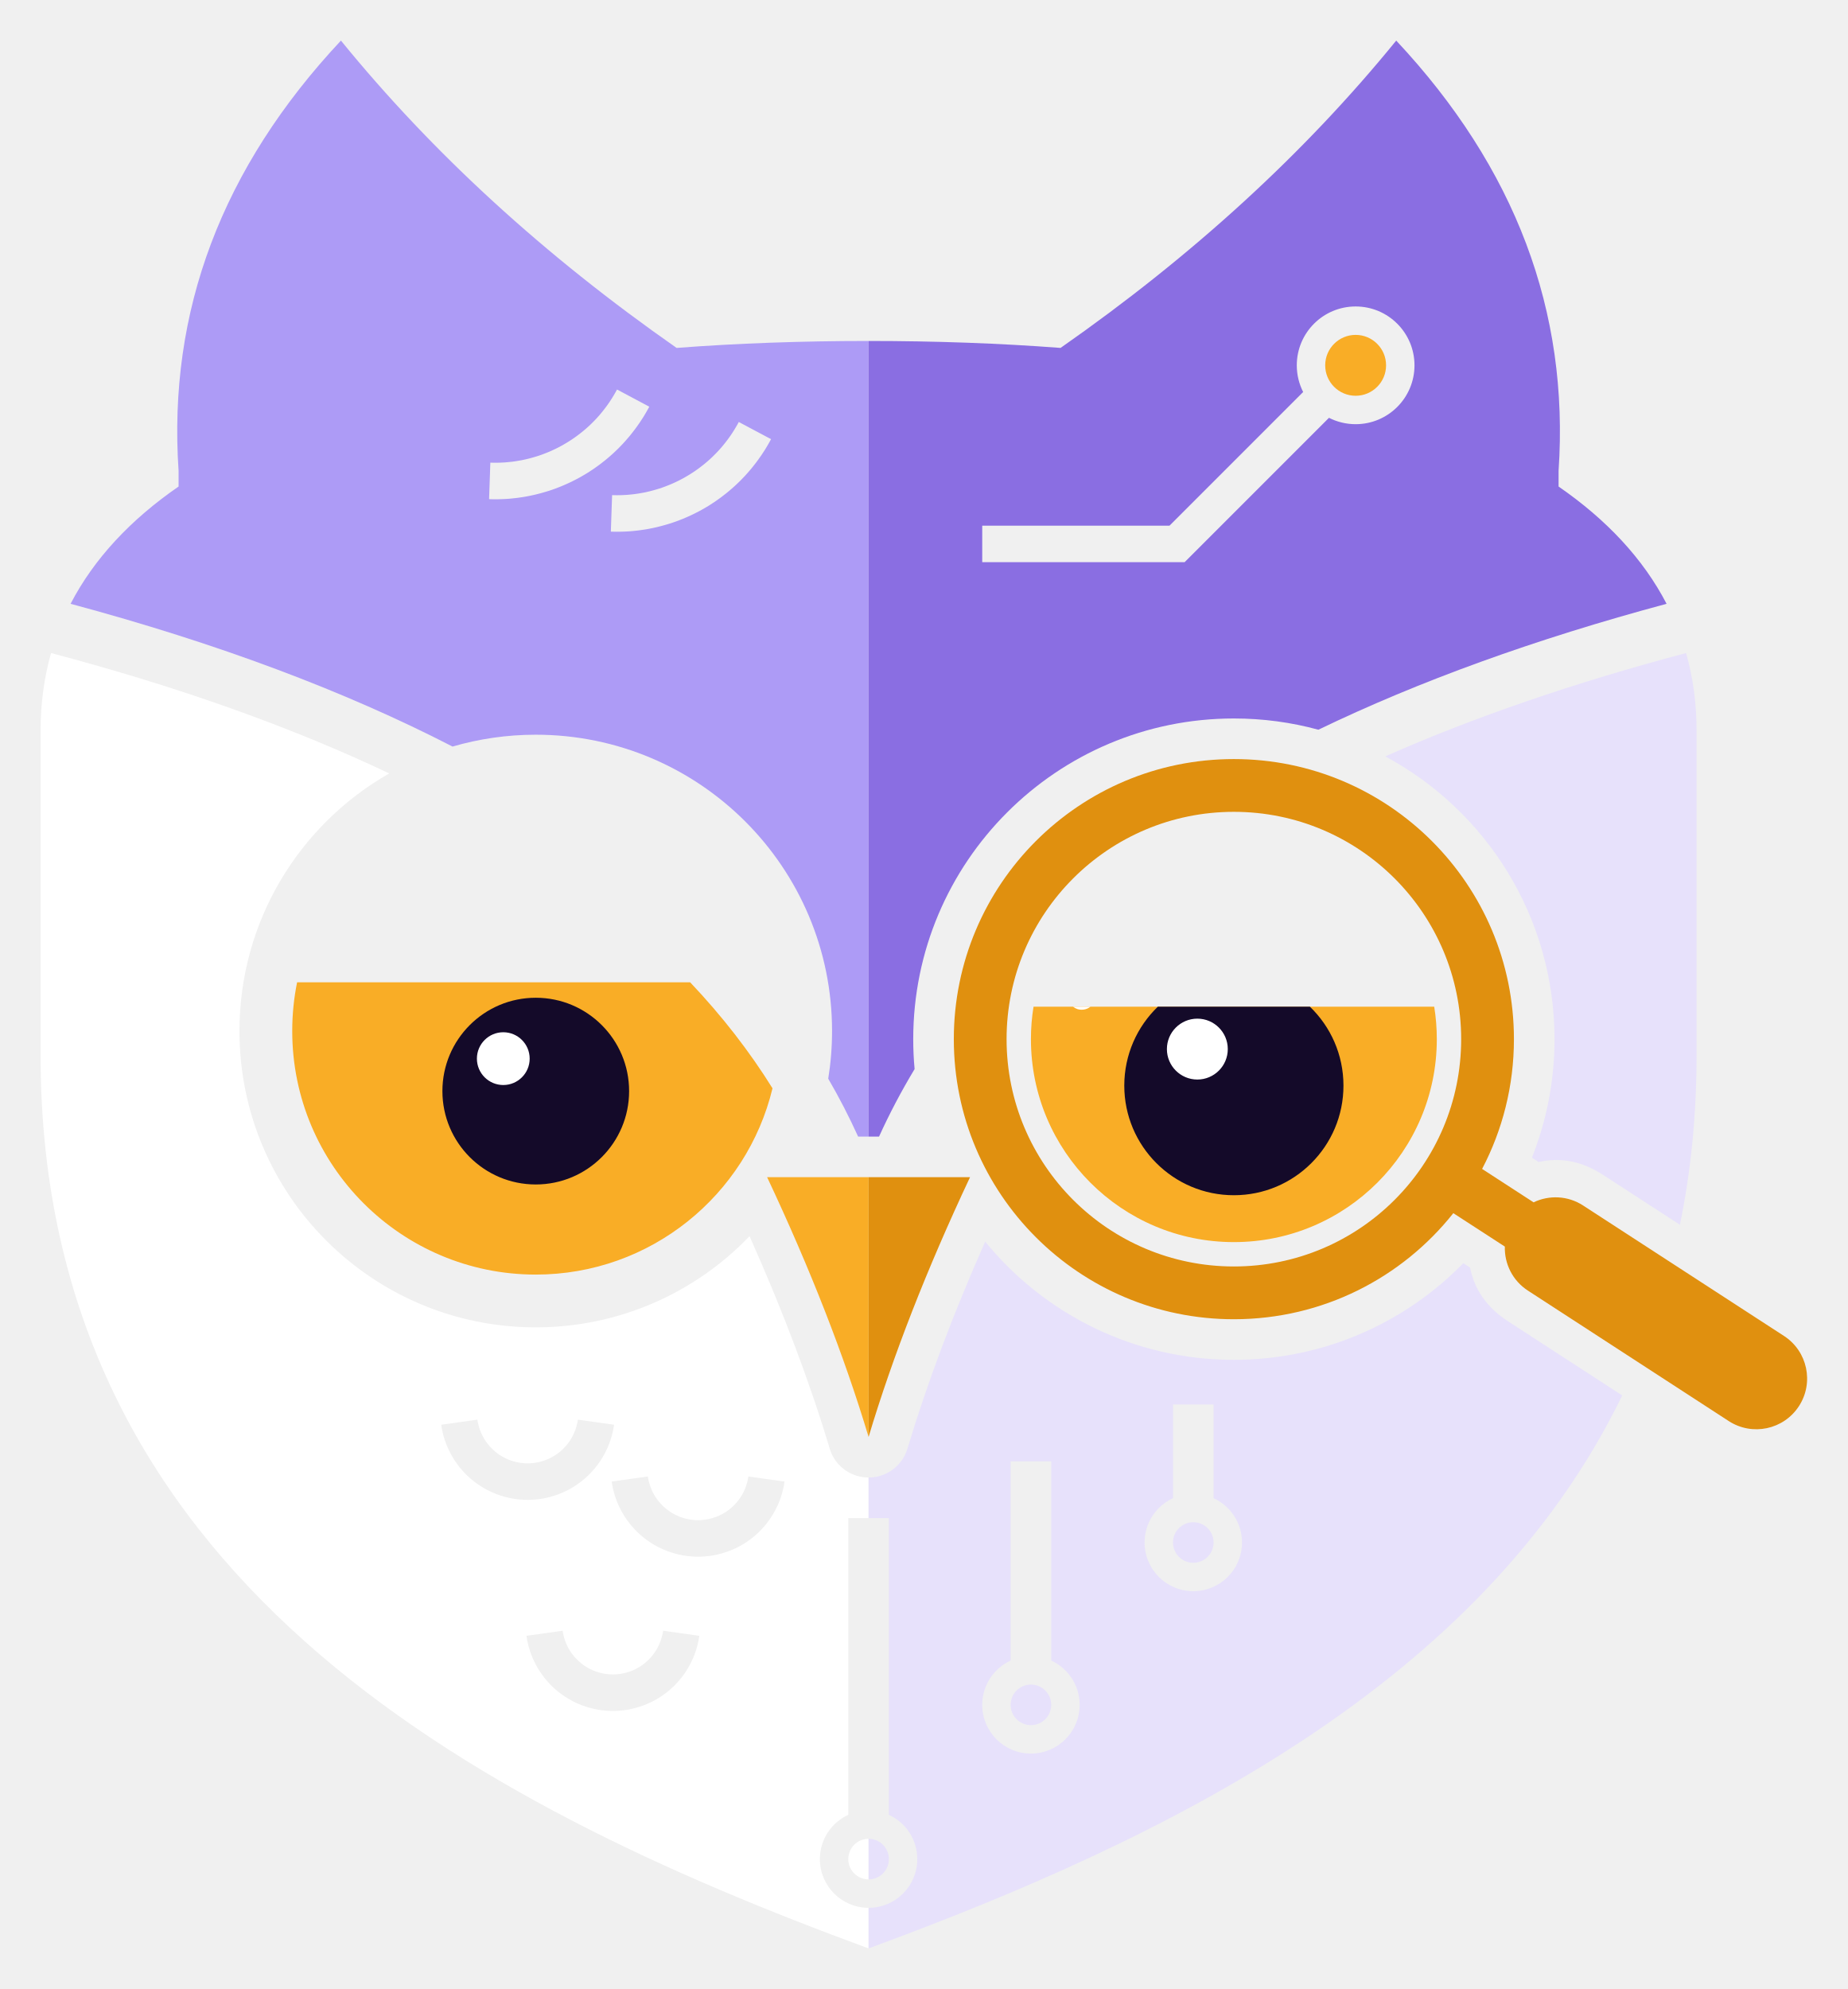
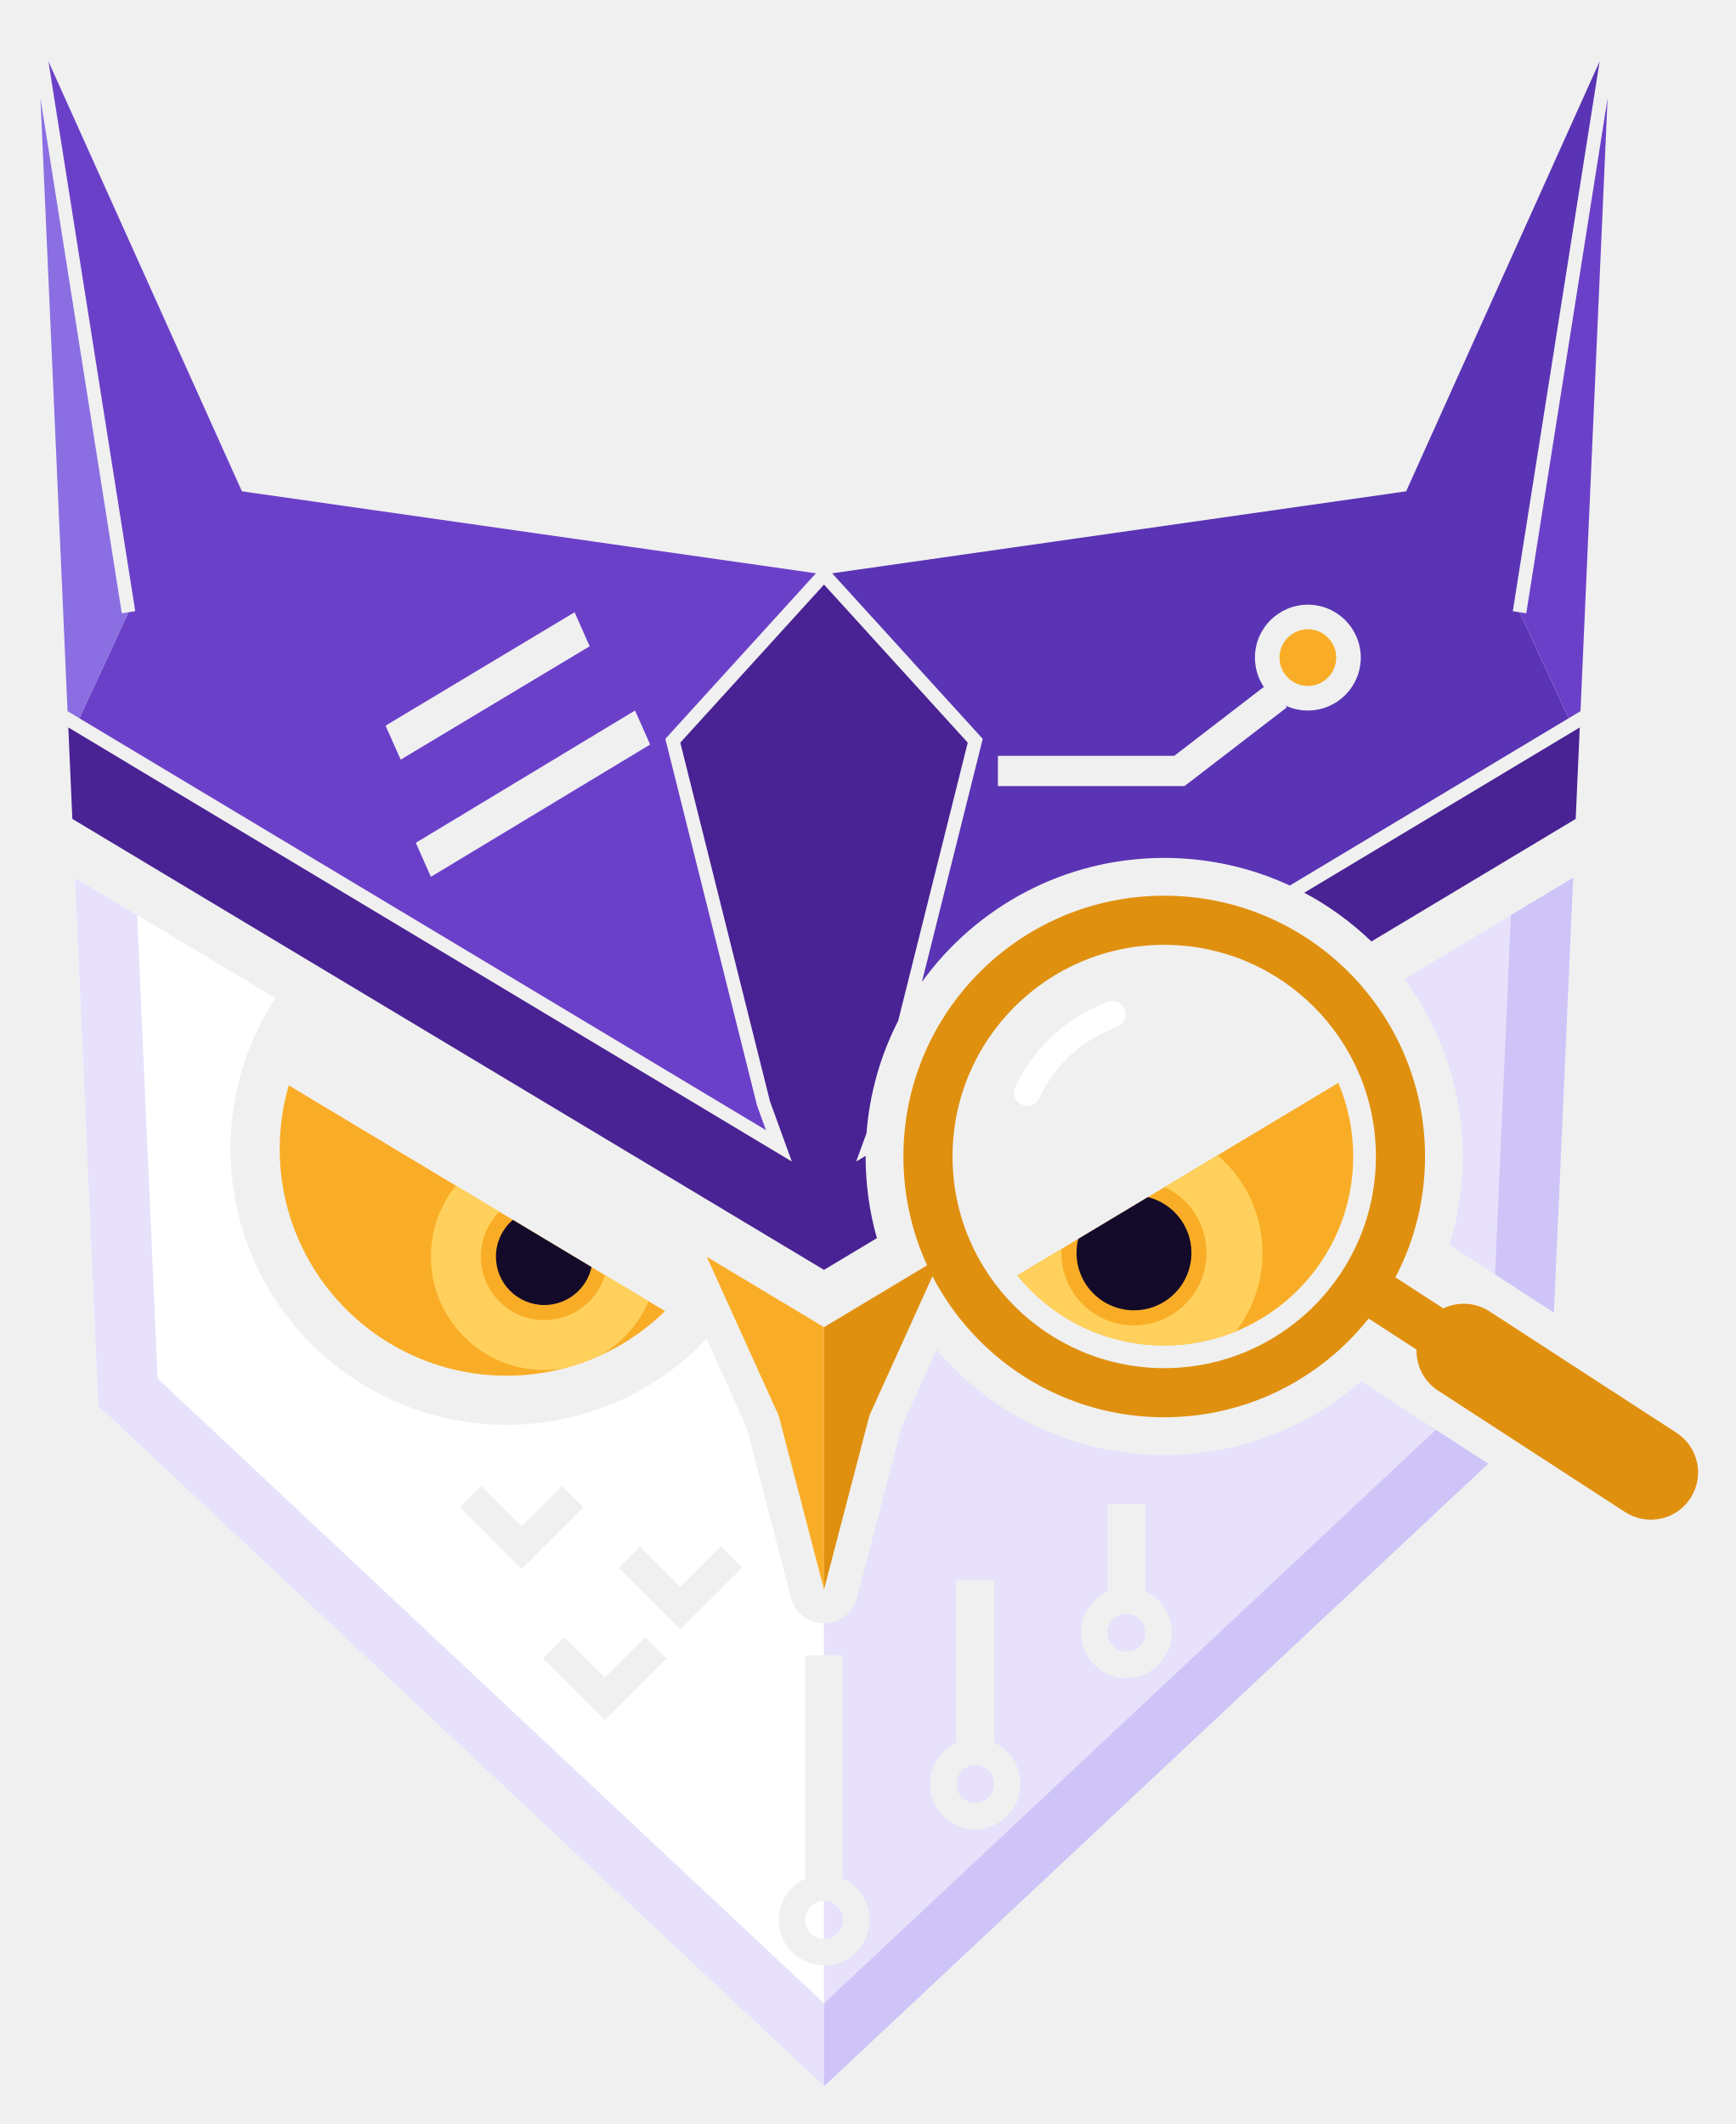
- <svg xmlns="http://www.w3.org/2000/svg" viewBox="42 16 455.2 490" role="img" aria-label="PSYber Eule">
-   <path d="M256 380V390H251V463.09C246.87 464.98 244 469.16 244 474C244 480.63 249.37 486 256 486V496C158 460 52 404 52 276V196C52 189.25 52.88 182.88 54.58 176.88Q101.79 189.39 137.89 206.54C115.85 219.11 101 242.82 101 270C101 310.32 133.68 343 174 343C194.7 343 213.39 334.38 226.67 320.54Q239 348.15 246.42 372.87Q246.78 374.06 247.41 375.13Q248.05 376.19 248.93 377.07Q249.81 377.95 250.87 378.59Q251.94 379.22 253.13 379.58Q254.07 379.86 255.05 379.95Q255.53 380 256 380ZM192.94 368.88 193.14 367.94 193.29 366.99 184.38 365.74 184.29 366.29 184.17 366.84 184.03 367.38 183.87 367.91 183.68 368.44 183.47 368.96 183.24 369.47 182.99 369.96 182.71 370.45 182.41 370.92 182.09 371.38 181.75 371.82 181.39 372.25 181.01 372.66 180.61 373.06 180.2 373.43 179.77 373.79 179.33 374.13 178.87 374.45 178.39 374.74 177.9 375.02 177.41 375.27 176.9 375.5 176.38 375.71 175.85 375.89 175.31 376.05 174.77 376.19 174.22 376.3 173.67 376.39 173.12 376.45 172.56 376.49 172 376.5 171.44 376.49 170.88 376.45 170.33 376.39 169.78 376.3 169.23 376.19 168.69 376.05 168.15 375.89 167.62 375.71 167.1 375.5 166.59 375.27 166.1 375.02 165.61 374.74 165.13 374.45 164.67 374.13 164.23 373.79 163.8 373.43 163.39 373.06 162.99 372.66 162.61 372.25 162.25 371.82 161.91 371.38 161.59 370.92 161.29 370.45 161.01 369.96 160.76 369.47 160.53 368.96 160.32 368.44 160.13 367.91 159.97 367.38 159.83 366.84 159.71 366.29 159.62 365.74 150.71 366.99 150.86 367.94 151.06 368.88 151.3 369.81 151.58 370.73 151.9 371.64 152.26 372.53 152.67 373.4 153.11 374.26 153.58 375.09 154.1 375.91 154.65 376.69 155.23 377.46 155.85 378.19 156.5 378.9 157.18 379.58 157.89 380.23 158.63 380.84 159.4 381.42 160.19 381.97 161.01 382.48 161.84 382.95 162.7 383.39 163.58 383.78 164.47 384.14 165.38 384.45 166.3 384.73 167.23 384.96 168.17 385.16 169.12 385.31 170.08 385.41 171.04 385.48 172 385.5 172.96 385.48 173.92 385.41 174.88 385.31 175.83 385.16 176.77 384.96 177.7 384.73 178.62 384.45 179.53 384.14 180.42 383.78 181.3 383.39 182.16 382.95 182.99 382.48 183.81 381.97 184.6 381.42 185.37 380.84 186.11 380.23 186.82 379.58 187.5 378.9 188.15 378.19 188.77 377.46 189.35 376.69 189.9 375.91 190.42 375.09 190.89 374.26 191.33 373.4 191.74 372.53 192.1 371.64 192.42 370.73 192.7 369.81 192.94 368.88ZM214.14 419.94 214.29 418.99 205.38 417.74 205.29 418.29 205.17 418.84 205.03 419.38 204.87 419.91 204.68 420.44 204.47 420.96 204.24 421.47 203.99 421.96 203.71 422.45 203.41 422.92 203.09 423.38 202.75 423.82 202.39 424.25 202.01 424.66 201.61 425.06 201.2 425.43 200.77 425.79 200.33 426.13 199.87 426.45 199.39 426.74 198.9 427.02 198.41 427.27 197.9 427.5 197.38 427.71 196.85 427.89 196.31 428.05 195.77 428.19 195.22 428.3 194.67 428.39 194.12 428.45 193.56 428.49 193 428.5 192.44 428.49 191.88 428.45 191.33 428.39 190.78 428.3 190.23 428.19 189.69 428.05 189.15 427.89 188.62 427.71 188.1 427.5 187.59 427.27 187.1 427.02 186.61 426.74 186.13 426.45 185.67 426.13 185.23 425.79 184.8 425.43 184.39 425.06 183.99 424.66 183.61 424.25 183.25 423.82 182.91 423.38 182.59 422.92 182.29 422.45 182.01 421.96 181.76 421.47 181.53 420.96 181.32 420.44 181.13 419.91 180.97 419.38 180.83 418.84 180.71 418.29 180.62 417.74 171.71 418.99 171.86 419.94 172.06 420.88 172.3 421.81 172.58 422.73 172.9 423.64 173.26 424.53 173.67 425.4 174.11 426.26 174.58 427.09 175.1 427.91 175.65 428.69 176.23 429.46 176.85 430.19 177.5 430.9 178.18 431.58 178.89 432.23 179.63 432.84 180.4 433.42 181.19 433.97 182.01 434.48 182.84 434.95 183.7 435.39 184.58 435.78 185.47 436.14 186.38 436.45 187.3 436.73 188.23 436.96 189.17 437.16 190.12 437.31 191.08 437.41 192.04 437.48 193 437.5 193.96 437.48 194.92 437.41 195.88 437.31 196.83 437.16 197.77 436.96 198.7 436.73 199.62 436.45 200.53 436.14 201.42 435.78 202.3 435.39 203.16 434.95 203.99 434.48 204.81 433.97 205.6 433.42 206.37 432.84 207.11 432.23 207.82 431.58 208.5 430.9 209.15 430.19 209.77 429.46 210.35 428.69 210.9 427.91 211.42 427.09 211.89 426.26 212.33 425.4 212.74 424.53 213.1 423.64 213.42 422.73 213.7 421.81 213.94 420.88 214.14 419.94ZM234.7 383.81 234.94 382.88 235.14 381.94 235.29 380.99 226.38 379.74 226.29 380.29 226.17 380.84 226.03 381.38 225.87 381.91 225.68 382.44 225.47 382.96 225.24 383.47 224.99 383.96 224.71 384.45 224.41 384.92 224.09 385.38 223.75 385.82 223.39 386.25 223.01 386.66 222.61 387.06 222.2 387.43 221.77 387.79 221.33 388.13 220.87 388.45 220.39 388.74 219.9 389.02 219.41 389.27 218.9 389.5 218.38 389.71 217.85 389.89 217.31 390.05 216.77 390.19 216.22 390.3 215.67 390.39 215.12 390.45 214.56 390.49 214 390.5 213.44 390.49 212.88 390.45 212.33 390.39 211.78 390.3 211.23 390.19 210.69 390.05 210.15 389.89 209.62 389.71 209.1 389.5 208.59 389.27 208.1 389.02 207.61 388.74 207.13 388.45 206.67 388.13 206.23 387.79 205.8 387.43 205.39 387.06 204.99 386.66 204.61 386.25 204.25 385.82 203.91 385.38 203.59 384.92 203.29 384.45 203.01 383.96 202.76 383.47 202.53 382.96 202.32 382.44 202.13 381.91 201.97 381.38 201.83 380.84 201.71 380.29 201.62 379.74 192.71 380.99 192.86 381.94 193.06 382.88 193.3 383.81 193.58 384.73 193.9 385.64 194.26 386.53 194.67 387.4 195.11 388.26 195.58 389.09 196.1 389.91 196.65 390.69 197.23 391.46 197.85 392.19 198.5 392.9 199.18 393.58 199.89 394.23 200.63 394.84 201.4 395.42 202.19 395.97 203.01 396.48 203.84 396.95 204.7 397.39 205.58 397.78 206.47 398.14 207.38 398.45 208.3 398.73 209.23 398.96 210.17 399.16 211.12 399.31 212.08 399.41 213.04 399.48 214 399.5 214.96 399.48 215.92 399.41 216.88 399.31 217.83 399.16 218.77 398.96 219.7 398.73 220.62 398.45 221.53 398.14 222.42 397.78 223.3 397.39 224.16 396.95 224.99 396.48 225.81 395.97 226.6 395.42 227.37 394.84 228.11 394.23 228.82 393.58 229.5 392.9 230.15 392.19 230.77 391.46 231.35 390.69 231.9 389.91 232.42 389.09 232.89 388.26 233.33 387.4 233.74 386.53 234.1 385.64 234.42 384.73 234.7 383.81ZM256 469V479C253.24 479 251 476.76 251 474C251 471.24 253.24 469 256 469Z" fill="#ffffff" />
-   <path d="M256 496V486C262.63 486 268 480.63 268 474C268 469.16 265.13 464.98 261 463.09V390H256V380Q256.51 380 257.01 379.95Q257.99 379.85 258.93 379.56Q259.87 379.27 260.74 378.8Q261.61 378.34 262.37 377.71Q263.13 377.08 263.75 376.32Q264.37 375.56 264.83 374.69Q265.3 373.82 265.58 372.87Q272.82 348.75 284.73 321.88C299.22 339.65 321.28 351 346 351C368.15 351 388.18 341.88 402.53 327.19L404.19 328.27Q405.82 336.48 413.54 341.5L441.68 359.77C407.16 430.91 329.34 469.06 256 496ZM460 276C460 290.85 458.57 304.74 455.9 317.73L436.96 305.44Q429.24 300.42 421.07 302.27L419.43 301.2C423.02 292.17 425 282.32 425 272C425 241.86 408.12 215.65 383.29 202.34Q416.1 187.83 457.42 176.88C459.12 182.88 460 189.25 460 196V276ZM291 425.09C286.87 426.98 284 431.16 284 436C284 442.63 289.37 448 296 448C302.63 448 308 442.63 308 436C308 431.16 305.13 426.98 301 425.09V376H291V425.09ZM324 396C324 402.63 329.37 408 336 408C342.63 408 348 402.63 348 396C348 391.16 345.13 386.98 341 385.09V362H331V385.09C326.87 386.98 324 391.16 324 396ZM341 396C341 398.76 338.76 401 336 401C333.24 401 331 398.76 331 396C331 393.24 333.24 391 336 391C338.76 391 341 393.24 341 396ZM296 431C298.76 431 301 433.24 301 436C301 438.76 298.76 441 296 441C293.24 441 291 438.76 291 436C291 433.24 293.24 431 296 431ZM256 479V469C258.76 469 261 471.24 261 474C261 476.76 258.76 479 256 479Z" fill="#e7e1fb" />
-   <path d="M256 100V296H253.42C251.22 291.15 248.77 286.39 246.06 281.74C246.68 277.92 247 274 247 270C247 229.68 214.32 197 174 197C166.88 197 160 198.02 153.5 199.92C126.93 186.23 95.6 174.48 59.39 164.75C65.16 153.64 74.17 144.02 86 135.86V132Q82 73 126 26Q159.86 67.6 208.7 101.71C223.7 100.57 239.51 100 256 100ZM231.61 124.85 231.97 124.19 224.02 119.96 223.74 120.48 223.44 121 223.14 121.51 222.83 122.02 222.51 122.52 222.19 123.01 221.85 123.5 221.51 123.98 221.15 124.46 220.79 124.93 220.42 125.4 220.05 125.85 219.66 126.31 219.27 126.75 218.87 127.19 218.46 127.62 218.04 128.04 217.62 128.46 217.19 128.87 216.75 129.27 216.31 129.66 215.85 130.05 215.4 130.42 214.93 130.79 214.46 131.15 213.98 131.51 213.5 131.85 213.01 132.19 212.52 132.51 212.02 132.83 211.51 133.14 211 133.44 210.48 133.74 209.96 134.02 209.44 134.29 208.9 134.56 208.37 134.81 207.83 135.06 207.28 135.3 206.74 135.52 206.18 135.74 205.63 135.95 205.07 136.15 204.51 136.34 203.94 136.51 203.37 136.68 202.8 136.84 202.23 136.99 201.65 137.13 201.07 137.26 200.49 137.38 199.9 137.48 199.32 137.58 198.73 137.67 198.14 137.75 197.55 137.81 196.96 137.87 196.37 137.92 195.78 137.95 195.19 137.98 194.59 137.99 194 138 193.41 137.99 192.81 137.98 192.5 146.97 193.25 146.99 194 147 194.75 146.99 195.5 146.97 196.25 146.94 197 146.9 197.75 146.84 198.49 146.76 199.24 146.68 199.98 146.58 200.73 146.47 201.47 146.35 202.2 146.21 202.94 146.06 203.67 145.9 204.4 145.72 205.13 145.53 205.85 145.33 206.57 145.12 207.29 144.9 208 144.66 208.71 144.41 209.41 144.14 210.11 143.87 210.8 143.58 211.49 143.28 212.17 142.97 212.85 142.65 213.52 142.31 214.19 141.97 214.85 141.61 215.5 141.24 216.15 140.86 216.79 140.47 217.42 140.06 218.05 139.65 218.66 139.22 219.27 138.79 219.88 138.34 220.47 137.88 221.06 137.42 221.64 136.94 222.21 136.45 222.77 135.96 223.33 135.45 223.87 134.93 224.41 134.41 224.93 133.87 225.45 133.33 225.96 132.77 226.45 132.21 226.94 131.64 227.42 131.06 227.88 130.47 228.34 129.88 228.79 129.27 229.22 128.66 229.65 128.05 230.06 127.42 230.47 126.79 230.86 126.15 231.24 125.5 231.61 124.85ZM201.61 116.85 201.97 116.19 194.02 111.96 193.74 112.48 193.44 113 193.14 113.51 192.83 114.02 192.51 114.52 192.19 115.01 191.85 115.5 191.51 115.98 191.15 116.46 190.79 116.93 190.42 117.4 190.05 117.85 189.66 118.31 189.27 118.75 188.87 119.19 188.46 119.62 188.04 120.04 187.62 120.46 187.19 120.87 186.75 121.27 186.31 121.66 185.85 122.05 185.4 122.42 184.93 122.79 184.46 123.15 183.98 123.51 183.5 123.85 183.01 124.19 182.52 124.51 182.02 124.83 181.51 125.14 181 125.44 180.48 125.74 179.96 126.02 179.44 126.29 178.9 126.56 178.37 126.81 177.83 127.06 177.28 127.3 176.74 127.52 176.18 127.74 175.63 127.95 175.07 128.15 174.51 128.34 173.94 128.51 173.37 128.68 172.8 128.84 172.23 128.99 171.65 129.13 171.07 129.26 170.49 129.38 169.9 129.48 169.32 129.58 168.73 129.67 168.14 129.75 167.55 129.81 166.96 129.87 166.37 129.92 165.78 129.95 165.19 129.98 164.59 129.99 164 130 163.41 129.99 162.81 129.98 162.5 138.97 163.25 138.99 164 139 164.75 138.99 165.5 138.97 166.25 138.94 167 138.9 167.75 138.84 168.49 138.76 169.24 138.68 169.98 138.58 170.73 138.47 171.47 138.35 172.2 138.21 172.94 138.06 173.67 137.9 174.4 137.72 175.13 137.53 175.85 137.33 176.57 137.12 177.29 136.9 178 136.66 178.71 136.41 179.41 136.14 180.11 135.87 180.8 135.58 181.49 135.28 182.17 134.97 182.85 134.65 183.52 134.31 184.19 133.97 184.85 133.61 185.5 133.24 186.15 132.86 186.79 132.47 187.42 132.06 188.05 131.65 188.66 131.22 189.27 130.79 189.88 130.34 190.47 129.88 191.06 129.42 191.64 128.94 192.21 128.45 192.77 127.96 193.33 127.45 193.87 126.93 194.41 126.41 194.93 125.87 195.45 125.33 195.96 124.77 196.45 124.21 196.94 123.64 197.42 123.06 197.88 122.47 198.34 121.88 198.79 121.27 199.22 120.66 199.65 120.05 200.06 119.42 200.47 118.79 200.86 118.15 201.24 117.5 201.61 116.85Z" fill="#ad9bf6" />
-   <path d="M256 296V100C272.49 100 288.3 100.57 303.3 101.71Q352.14 67.6 386 26Q430 73 426 132V135.86C437.83 144.02 446.84 153.64 452.61 164.75C420.11 173.48 391.54 183.84 366.82 195.77C360.19 193.96 353.21 193 346 193C302.37 193 267 228.37 267 272C267 274.49 267.11 276.94 267.34 279.37C264.08 284.78 261.16 290.32 258.58 296H256ZM390.5 106C390.5 97.99 384.01 91.5 376 91.5C367.99 91.5 361.5 97.99 361.5 106C361.5 108.36 362.07 110.6 363.07 112.57L330.14 145.5H284V154.5H333.86L369.43 118.93C371.4 119.93 373.64 120.5 376 120.5C384.01 120.5 390.5 114.01 390.5 106Z" fill="#8a6ee2" />
-   <path d="M232.33 284.11C225.99 310.44 202.28 330 174 330C140.86 330 114 303.14 114 270C114 265.89 114.41 261.88 115.2 258H212.04Q223.78 270.38 232.33 284.11ZM296 272C296 269.28 296.22 266.6 296.64 264H395.36C395.78 266.6 396 269.28 396 272C396 299.61 373.61 322 346 322C318.39 322 296 299.61 296 272Z" fill="#f9ad26" />
-   <path d="M319 283.45C319 275.81 322.17 268.91 327.27 264H364.73C369.83 268.91 373 275.81 373 283.45C373 298.36 360.91 310.45 346 310.45C331.09 310.45 319 298.36 319 283.45ZM151 284.8C151 272.1 161.3 261.8 174 261.8C186.7 261.8 197 272.1 197 284.8C197 297.5 186.7 307.8 174 307.8C161.3 307.8 151 297.5 151 284.8Z" fill="#140a29" />
-   <path d="M337 266.95C341.14 266.95 344.5 270.31 344.5 274.45C344.5 278.59 341.14 281.95 337 281.95C332.86 281.95 329.5 278.59 329.5 274.45C329.5 270.31 332.86 266.95 337 266.95ZM166 270.3C169.59 270.3 172.5 273.21 172.5 276.8C172.5 280.39 169.59 283.3 166 283.3C162.41 283.3 159.5 280.39 159.5 276.8C159.5 273.21 162.41 270.3 166 270.3ZM308.84 264.73Q308.15 264.8 307.48 264.6Q306.86 264.4 306.35 264H310.68Q310.43 264.19 310.15 264.34Q309.53 264.67 308.84 264.73Z" fill="#ffffff" />
-   <path d="M256 306V370Q247 340 231 306H256Z" fill="#f9ad26" />
-   <path d="M256 370V306H281Q265 340 256 370Z" fill="#e0900f" />
-   <path d="M346 203C384.11 203 415 233.89 415 272C415 283.54 412.17 294.41 407.16 303.97L419.84 312.2C423.64 310.38 428.27 310.52 432.06 312.99L481.54 345.12C487.33 348.88 488.98 356.62 485.22 362.41C481.46 368.2 473.72 369.85 467.93 366.09L418.45 333.95C414.65 331.49 412.64 327.32 412.76 323.1L400.07 314.87C387.43 330.79 367.91 341 346 341C307.89 341 277 310.11 277 272C277 233.89 307.89 203 346 203ZM346 216C315.07 216 290 241.07 290 272C290 302.93 315.07 328 346 328C376.93 328 402 302.93 402 272C402 241.07 376.93 216 346 216Z" fill="#e0900f" />
-   <path d="M383.5 106C383.5 110.14 380.14 113.5 376 113.5C371.86 113.5 368.5 110.14 368.5 106C368.5 101.86 371.86 98.5 376 98.5C380.14 98.5 383.5 101.86 383.5 106Z" fill="#f9ad26" />
+ <svg xmlns="http://www.w3.org/2000/svg" viewBox="38 -30 459.2 562" role="img" aria-label="PSYber Eule">
+   <path d="M256 399.56V408H251V467.09C246.87 468.98 244 473.16 244 478C244 484.63 249.37 490 256 490V522L64 342L57.82 202.25L110.87 234.08C103.36 245.55 99 259.27 99 274C99 314.32 131.68 347 172 347C192.84 347 211.64 338.27 224.94 324.26L235.48 347.57L247.29 392.83Q247.59 393.99 248.19 395.03Q248.79 396.08 249.64 396.92Q250.48 397.77 251.53 398.37Q252.57 398.97 253.73 399.27Q254.59 399.49 255.47 399.54Q255.74 399.56 256 399.56ZM218 401.16 234.33 384.83 228.67 379.17 218 389.84 207.33 379.17 201.67 384.83 218 401.16ZM208.67 403.17 198 413.84 187.33 403.17 181.67 408.83 198 425.16 214.33 408.83 208.67 403.17ZM192.33 368.83 186.67 363.17 176 373.84 165.33 363.17 159.67 368.83 176 385.16 192.33 368.83ZM256 473V483C253.24 483 251 480.76 251 478C251 475.24 253.24 473 256 473Z" fill="#ffffff" />
+   <path d="M256 522V490C262.63 490 268 484.63 268 478C268 473.16 265.13 468.98 261 467.09V408H256V399.56Q256.62 399.56 257.23 399.48Q258.11 399.35 258.95 399.06Q259.79 398.77 260.55 398.32Q261.32 397.88 261.98 397.29Q262.64 396.7 263.18 395.99Q263.71 395.29 264.1 394.49Q264.48 393.69 264.71 392.83L276.52 347.57L285.77 327.12C300.26 344.18 321.87 355 346 355C365.93 355 384.15 347.62 398.05 335.43L431.69 357.29L256 522ZM409.53 229.04 454.18 202.25 449.09 317.31 421.48 299.38C423.77 291.99 425 284.14 425 276C425 258.41 419.25 242.17 409.53 229.04ZM291 431.09C286.87 432.98 284 437.16 284 442C284 448.63 289.37 454 296 454C302.63 454 308 448.63 308 442C308 437.16 305.13 432.98 301 431.09V388H291V431.09ZM324 402C324 408.63 329.37 414 336 414C342.63 414 348 408.63 348 402C348 397.16 345.13 392.98 341 391.09V368H331V391.09C326.87 392.98 324 397.16 324 402ZM341 402C341 404.76 338.76 407 336 407C333.24 407 331 404.76 331 402C331 399.24 333.24 397 336 397C338.76 397 341 399.24 341 402ZM296 437C298.76 437 301 439.24 301 442C301 444.76 298.76 447 296 447C293.24 447 291 444.76 291 442C291 439.24 293.24 437 296 437ZM256 483V473C258.76 473 261 475.24 261 478C261 480.76 258.76 483 256 483Z" fill="#e7e1fb" />
+   <path d="M256 500.07V522L64 342L57.82 202.25L74.28 212.13L79.7 334.78L256 500.07Z" fill="#e7e1fb" />
+   <path d="M256 522V500.07L417.87 348.31L431.69 357.29L256 522ZM437.72 212.13 454.18 202.25 449.09 317.31 433.52 307.2 437.72 212.13Z" fill="#cfc4f7" />
+   <path d="M72 132 73.78 131.72 50.81 -13.76 102 100 253.85 121.69 214.02 165.5 238.28 262.53 240.64 269.03 58.99 160.04 72 132ZM206 158 148 193 152 202 210 167 206 158ZM190 132 140 162 144 171 194 141 190 132Z" fill="#6b40c9" />
+   <path d="M379.23 204.31C369.13 199.62 357.87 197 346 197C319.61 197 296.25 209.94 281.9 229.81L297.75 166.44L297.98 165.5L258.15 121.69L410 100L461.19 -13.76L438.22 131.72L440 132L453.01 160.04L379.23 204.31ZM348.64 170H302V178H351.36L378.44 157.17L378.06 156.68C379.87 157.53 381.88 158 384 158C391.73 158 398 151.73 398 144C398 136.27 391.73 130 384 130C376.27 130 370 136.27 370 144C370 146.87 370.86 149.54 372.35 151.76L348.64 170Z" fill="#5a34b4" />
+   <path d="M57.14 186.68 56.07 162.48 247.49 277.34 241.72 261.47 217.98 166.5 256 124.68 294.02 166.5 275.63 240.06C271 249.11 268.06 259.17 267.24 269.83L264.51 277.34L267 275.84C267 275.9 267 275.95 267 276C267 283.49 268.04 290.74 269.99 297.61L256 306L241.25 297.15L119 223.8L57.14 186.68ZM400.81 219.11C395.54 214.03 389.57 209.68 383.05 206.21L455.93 162.48L454.86 186.68L400.81 219.11Z" fill="#492293" />
+   <path d="M55.87 158.17 48.71 -3.97 70.22 132.28 72 132 58.99 160.04 55.87 158.17Z" fill="#8a6ee2" />
+   <path d="M463.29 -3.97 456.13 158.17 453.01 160.04 440 132 441.78 132.28 463.29 -3.97Z" fill="#6b40c9" />
+   <path d="M213.93 316.92C203.11 327.49 188.32 334 172 334C138.86 334 112 307.14 112 274C112 268.17 112.83 262.53 114.39 257.19L213.93 316.92ZM392.06 256.52C394.6 262.51 396 269.09 396 276C396 303.61 373.61 326 346 326C330.31 326 316.31 318.78 307.15 307.47L392.06 256.52Z" fill="#f9ad26" />
+   <path d="M182 332.5C165.43 332.5 152 319.07 152 302.5C152 295.39 154.47 288.86 158.6 283.72L170.11 290.63C167.08 293.67 165.2 297.86 165.2 302.5C165.2 311.78 172.72 319.3 182 319.3C189.57 319.3 195.97 314.29 198.07 307.4L209.59 314.31C206.92 320.52 202.23 325.65 196.34 328.86C193.43 330.15 190.41 331.22 187.28 332.04C185.57 332.34 183.8 332.5 182 332.5ZM364.89 322.31C359.06 324.69 352.68 326 346 326C330.31 326 316.31 318.78 307.15 307.47L318.83 300.46C318.81 300.81 318.8 301.15 318.8 301.5C318.8 312.1 327.4 320.7 338 320.7C348.6 320.7 357.2 312.1 357.2 301.5C357.2 293.8 352.66 287.15 346.11 284.09L360.13 275.68C367.4 281.92 372 291.17 372 301.5C372 309.34 369.35 316.56 364.89 322.31Z" fill="#ffd15c" />
+   <path d="M341.68 286.75C348.3 288.4 353.2 294.38 353.2 301.5C353.2 309.89 346.39 316.7 338 316.7C329.61 316.7 322.8 309.89 322.8 301.5C322.8 300.23 322.96 298.99 323.25 297.81L341.68 286.75ZM194.5 305.26C193.24 311 188.12 315.3 182 315.3C174.93 315.3 169.2 309.57 169.2 302.5C169.2 298.61 170.94 295.12 173.68 292.77L194.5 305.26Z" fill="#140a29" />
+   <path d="M309.54 262.59Q308.84 262.55 308.22 262.24Q307.59 261.94 307.13 261.42Q306.67 260.9 306.44 260.24Q306.21 259.58 306.25 258.89Q306.3 258.19 306.6 257.56L307.17 256.39Q307.2 256.34 307.22 256.29L307.84 255.13Q307.86 255.08 307.89 255.03L308.54 253.89Q308.57 253.84 308.6 253.79L309.28 252.68Q309.31 252.63 309.34 252.58L310.06 251.49Q310.1 251.44 310.13 251.39L310.89 250.32Q310.92 250.28 310.95 250.23L311.75 249.19Q311.78 249.14 311.82 249.1L312.64 248.08Q312.68 248.04 312.71 248L313.57 247.01Q313.61 246.96 313.65 246.92L314.54 245.96Q314.58 245.92 314.62 245.88L315.54 244.95Q315.58 244.91 315.62 244.87L316.57 243.97Q316.61 243.93 316.65 243.89L317.63 243.02Q317.68 242.98 317.72 242.95L318.73 242.11Q318.77 242.07 318.82 242.04L319.85 241.24Q319.9 241.2 319.94 241.17L321 240.4Q321.05 240.37 321.1 240.33L322.18 239.6Q322.23 239.57 322.28 239.54L323.38 238.84Q323.43 238.81 323.48 238.78L324.61 238.12Q324.66 238.09 324.71 238.07L325.86 237.44Q325.91 237.41 325.96 237.39L327.14 236.8Q327.19 236.78 327.24 236.75L328.43 236.21Q328.48 236.18 328.53 236.16L329.74 235.65Q329.79 235.63 329.85 235.61L331.07 235.14Q331.72 234.89 332.41 234.91Q333.11 234.93 333.75 235.22Q334.38 235.5 334.86 236.01Q335.34 236.51 335.59 237.16Q335.84 237.81 335.82 238.51Q335.8 239.2 335.52 239.84Q335.23 240.48 334.73 240.95Q334.22 241.43 333.57 241.68L332.4 242.13L331.3 242.59L330.21 243.09L329.15 243.62L328.1 244.19L327.06 244.8L326.05 245.43L325.07 246.1L324.1 246.8L323.15 247.53L322.23 248.3L321.34 249.09L320.47 249.91L319.63 250.76L318.82 251.64L318.04 252.54L317.29 253.47L316.57 254.42L315.87 255.39L315.22 256.39L314.59 257.41L314 258.44L313.44 259.5L312.9 260.63Q312.59 261.25 312.07 261.71Q311.55 262.18 310.89 262.4Q310.23 262.63 309.54 262.59Z" fill="#ffffff" />
+   <path d="M256 321.16V390.56L244 344.56L225 302.56L256 321.16Z" fill="#f9ad26" />
+   <path d="M256 390.56V321.16L287 302.56L268 344.56L256 390.56Z" fill="#e0900f" />
+   <path d="M346 207C384.11 207 415 237.89 415 276C415 287.54 412.17 298.41 407.16 307.97L419.84 316.2C423.64 314.38 428.27 314.52 432.06 316.99L481.54 349.12C487.33 352.88 488.98 360.62 485.22 366.41C481.46 372.2 473.72 373.85 467.93 370.09L418.45 337.95C414.65 335.49 412.64 331.32 412.76 327.1L400.07 318.87C387.43 334.79 367.91 345 346 345C307.89 345 277 314.11 277 276C277 237.89 307.89 207 346 207ZM346 220C315.07 220 290 245.07 290 276C290 306.93 315.07 332 346 332C376.93 332 402 306.93 402 276C402 245.07 376.93 220 346 220Z" fill="#e0900f" />
+   <path d="M391.5 144C391.5 148.14 388.14 151.5 384 151.5C379.86 151.5 376.5 148.14 376.5 144C376.5 139.86 379.86 136.5 384 136.5C388.14 136.5 391.5 139.86 391.5 144Z" fill="#f9ad26" />
</svg>
